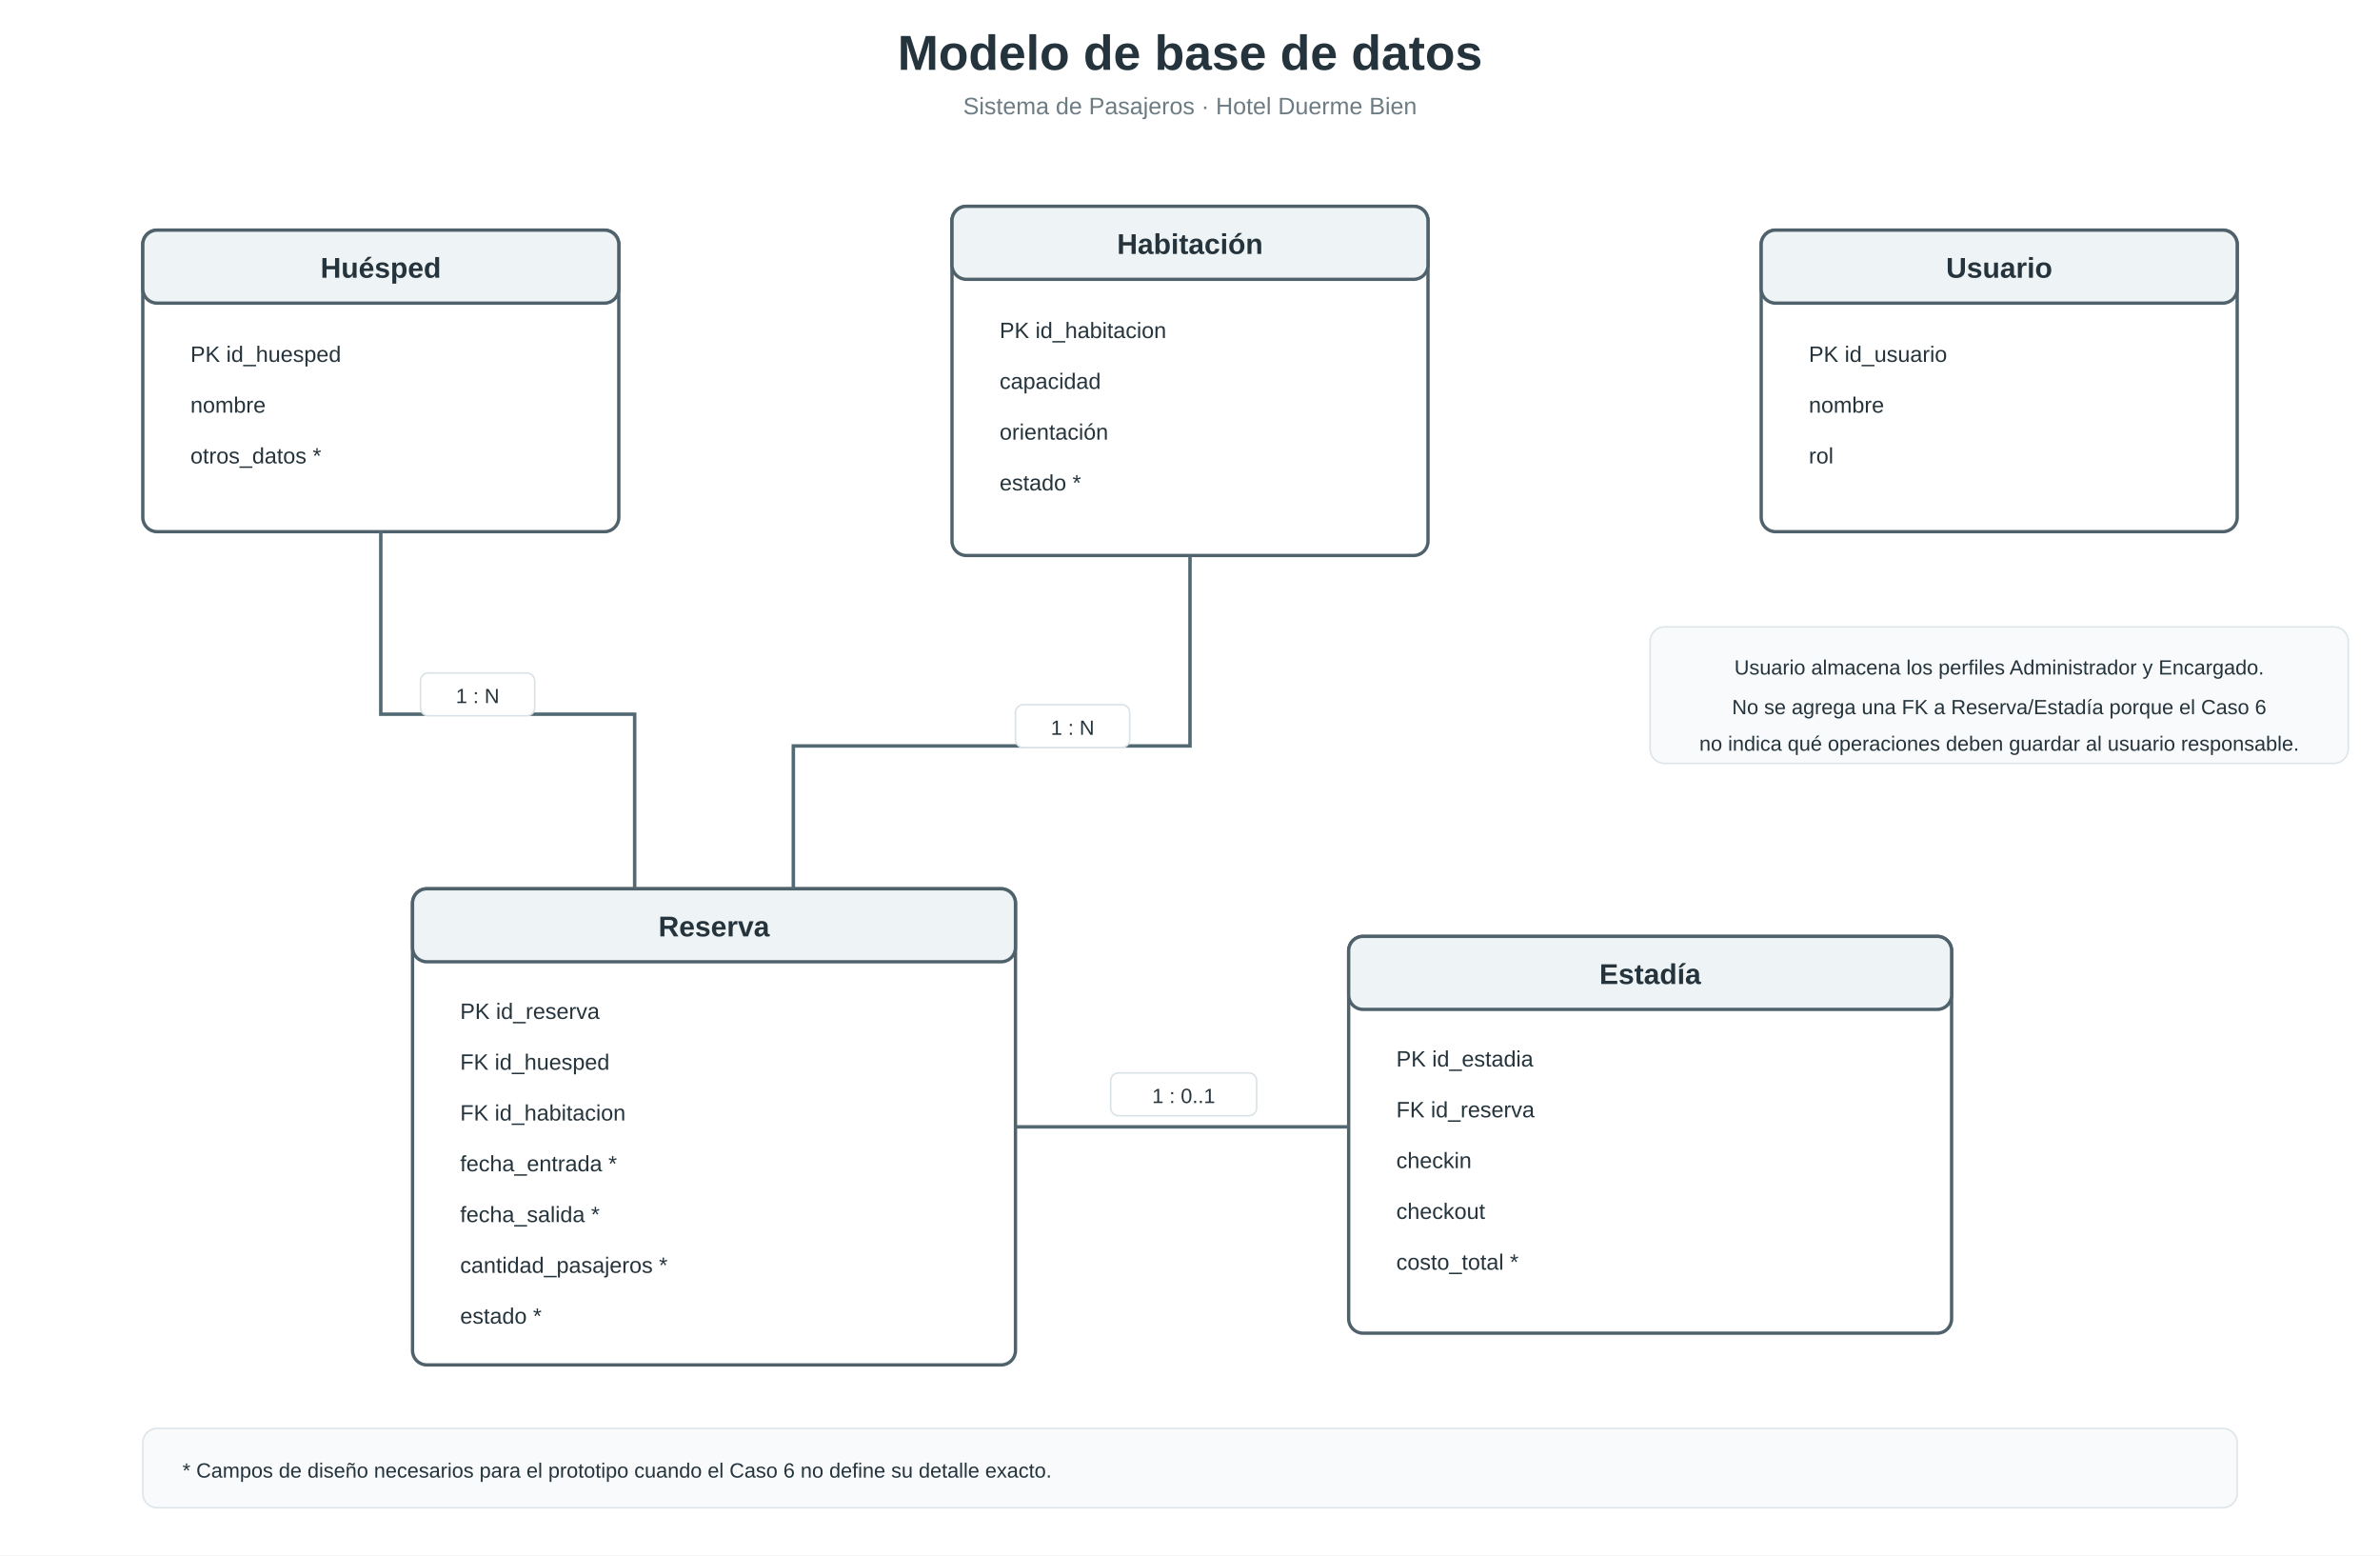
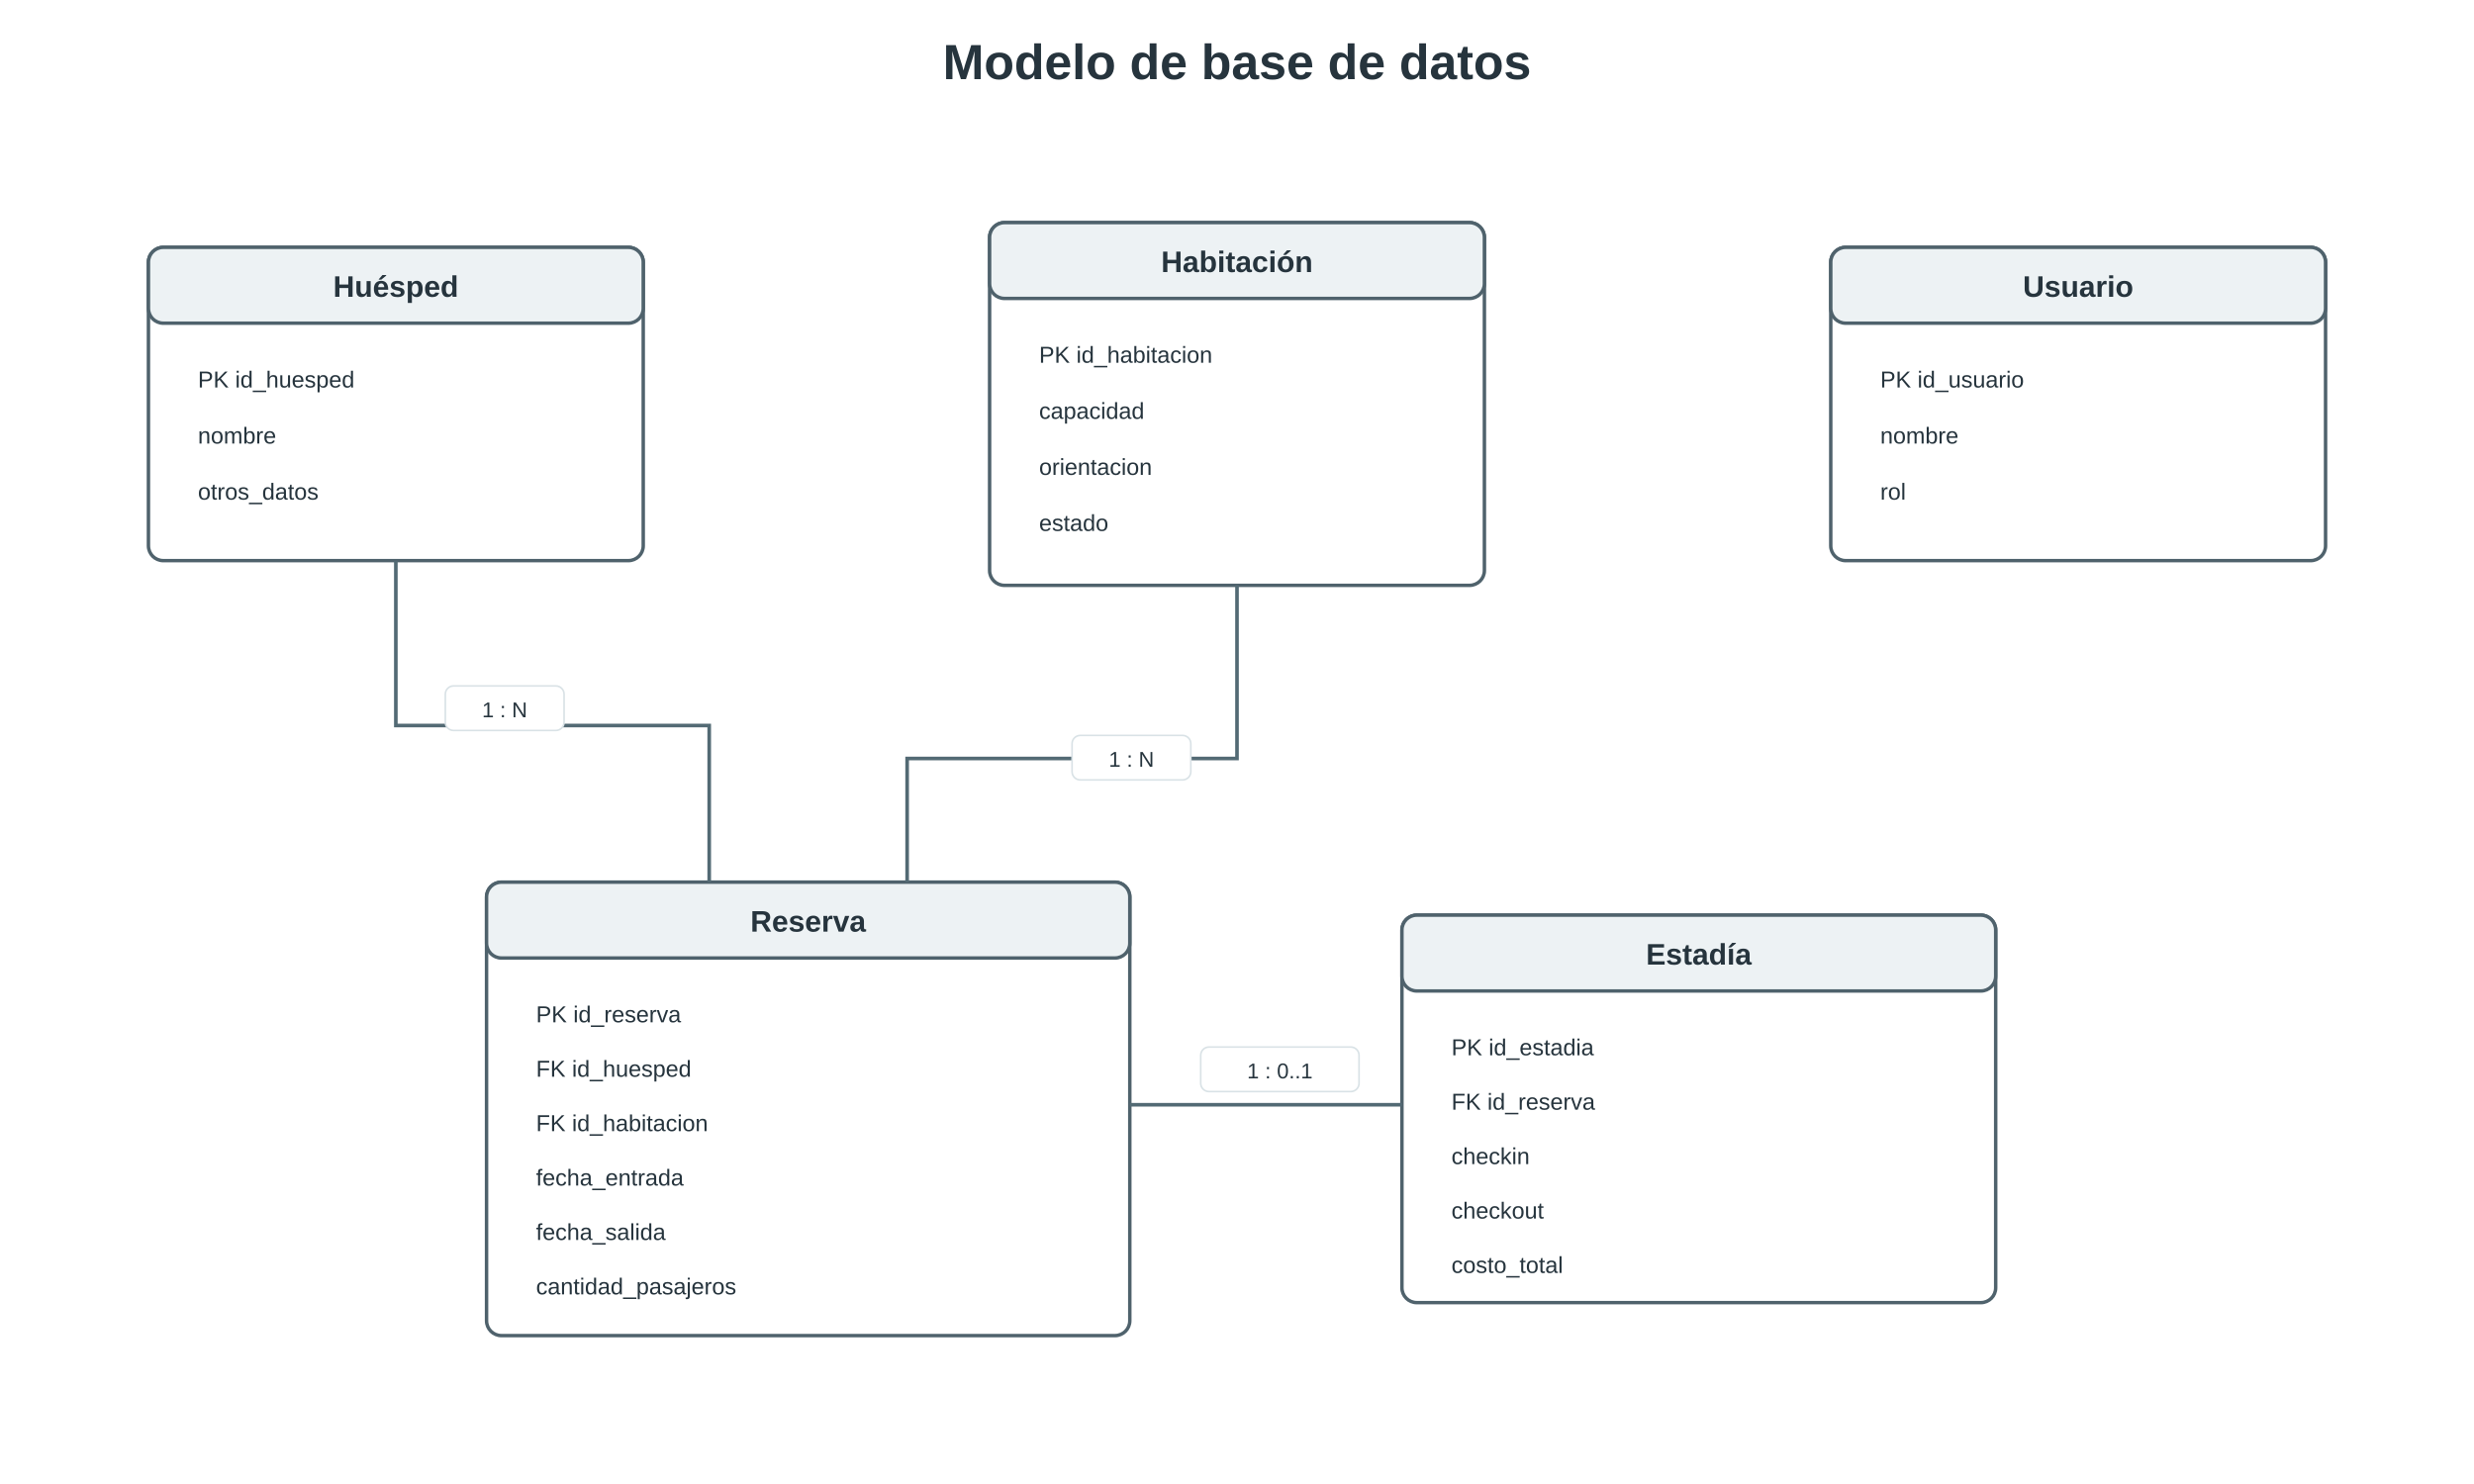
- <svg xmlns="http://www.w3.org/2000/svg" width="1500" height="980" viewBox="0 0 1500 980">
+ <svg xmlns="http://www.w3.org/2000/svg" width="1500" height="900" viewBox="0 0 1500 900">
  <defs>
    <style>
- .t{font-family:Arial,sans-serif;fill:#25343c}.title{font-size:31px;font-weight:700}.sub{font-size:15px;fill:#6d7b83}.h{font-size:18px;font-weight:700}.f{font-size:14px}.small{font-size:13px}
- .box{fill:#fff;stroke:#4f626c;stroke-width:2.1}.head{fill:#eef3f5;stroke:#4f626c;stroke-width:2.1}.rel{stroke:#536a74;stroke-width:2.2;fill:none}.badge{fill:#fff;stroke:#d9e2e6}.note{fill:#f8fafb;stroke:#dde5e9}
- </style>
+     .t{font-family:Arial,sans-serif;fill:#26343d}.title{font-size:30px;font-weight:700}.h{font-size:18px;font-weight:700}.f{font-size:14px}.small{font-size:13px}
+     .box{fill:#fff;stroke:#4f626c;stroke-width:2.1}.head{fill:#edf2f4;stroke:#4f626c;stroke-width:2.1}
+     .rel{stroke:#536a74;stroke-width:2.2;fill:none}.badge{fill:#fff;stroke:#d9e2e6;stroke-width:1}
+   </style>
  </defs>
-   <rect width="1500" height="980" fill="#fff" />
-   <text x="750" y="44" text-anchor="middle" class="t title">Modelo de base de datos</text>
-   <text x="750" y="72" text-anchor="middle" class="t sub">Sistema de Pasajeros · Hotel Duerme Bien</text>
-   <rect x="90" y="145" width="300" height="190" rx="9" class="box" />
-   <rect x="90" y="145" width="300" height="46" rx="9" class="head" />
-   <text x="240" y="175" text-anchor="middle" class="t h">Huésped</text>
-   <text x="120" y="228" class="t f">PK  id_huesped</text>
-   <text x="120" y="260" class="t f">nombre</text>
-   <text x="120" y="292" class="t f">otros_datos *</text>
-   <rect x="600" y="130" width="300" height="220" rx="9" class="box" />
-   <rect x="600" y="130" width="300" height="46" rx="9" class="head" />
-   <text x="750" y="160" text-anchor="middle" class="t h">Habitación</text>
-   <text x="630" y="213" class="t f">PK  id_habitacion</text>
-   <text x="630" y="245" class="t f">capacidad</text>
-   <text x="630" y="277" class="t f">orientación</text>
-   <text x="630" y="309" class="t f">estado *</text>
-   <rect x="1110" y="145" width="300" height="190" rx="9" class="box" />
-   <rect x="1110" y="145" width="300" height="46" rx="9" class="head" />
-   <text x="1260" y="175" text-anchor="middle" class="t h">Usuario</text>
-   <text x="1140" y="228" class="t f">PK  id_usuario</text>
-   <text x="1140" y="260" class="t f">nombre</text>
-   <text x="1140" y="292" class="t f">rol</text>
-   <rect x="260" y="560" width="380" height="300" rx="9" class="box" />
-   <rect x="260" y="560" width="380" height="46" rx="9" class="head" />
-   <text x="450" y="590" text-anchor="middle" class="t h">Reserva</text>
-   <text x="290" y="642" class="t f">PK  id_reserva</text>
-   <text x="290" y="674" class="t f">FK  id_huesped</text>
-   <text x="290" y="706" class="t f">FK  id_habitacion</text>
-   <text x="290" y="738" class="t f">fecha_entrada *</text>
-   <text x="290" y="770" class="t f">fecha_salida *</text>
-   <text x="290" y="802" class="t f">cantidad_pasajeros *</text>
-   <text x="290" y="834" class="t f">estado *</text>
-   <rect x="850" y="590" width="380" height="250" rx="9" class="box" />
-   <rect x="850" y="590" width="380" height="46" rx="9" class="head" />
-   <text x="1040" y="620" text-anchor="middle" class="t h">Estadía</text>
-   <text x="880" y="672" class="t f">PK  id_estadia</text>
-   <text x="880" y="704" class="t f">FK  id_reserva</text>
-   <text x="880" y="736" class="t f">checkin</text>
-   <text x="880" y="768" class="t f">checkout</text>
-   <text x="880" y="800" class="t f">costo_total *</text>
-   <path d="M240 335 V450 H400 V560" class="rel" />
-   <rect x="265" y="424" width="72" height="27" rx="5" class="badge" />
-   <text x="301" y="443" text-anchor="middle" class="t small">1 : N</text>
-   <path d="M750 350 V470 H500 V560" class="rel" />
-   <rect x="640" y="444" width="72" height="27" rx="5" class="badge" />
-   <text x="676" y="463" text-anchor="middle" class="t small">1 : N</text>
-   <path d="M640 710 H850" class="rel" />
-   <rect x="700" y="676" width="92" height="27" rx="5" class="badge" />
-   <text x="746" y="695" text-anchor="middle" class="t small">1 : 0..1</text>
-   <rect x="1040" y="395" width="440" height="86" rx="9" class="note" />
-   <text x="1260" y="425" text-anchor="middle" class="t small">Usuario almacena los perfiles Administrador y Encargado.</text>
-   <text x="1260" y="450" text-anchor="middle" class="t small">No se agrega una FK a Reserva/Estadía porque el Caso 6</text>
-   <text x="1260" y="473" text-anchor="middle" class="t small">no indica qué operaciones deben guardar al usuario responsable.</text>
-   <rect x="90" y="900" width="1320" height="50" rx="9" class="note" />
-   <text x="115" y="931" class="t small">* Campos de diseño necesarios para el prototipo cuando el Caso 6 no define su detalle exacto.</text>
+   <rect width="1500" height="900" fill="#fff" />
+   <text x="750" y="48" text-anchor="middle" class="t title">Modelo de base de datos</text>
+   <rect x="90" y="150" width="300" height="190" rx="9" class="box" />
+   <rect x="90" y="150" width="300" height="46" rx="9" class="head" />
+   <text x="240" y="180" text-anchor="middle" class="t h">Huésped</text>
+   <text x="120" y="235" class="t f">PK  id_huesped</text>
+   <text x="120" y="269" class="t f">nombre</text>
+   <text x="120" y="303" class="t f">otros_datos</text>
+   <rect x="600" y="135" width="300" height="220" rx="9" class="box" />
+   <rect x="600" y="135" width="300" height="46" rx="9" class="head" />
+   <text x="750" y="165" text-anchor="middle" class="t h">Habitación</text>
+   <text x="630" y="220" class="t f">PK  id_habitacion</text>
+   <text x="630" y="254" class="t f">capacidad</text>
+   <text x="630" y="288" class="t f">orientacion</text>
+   <text x="630" y="322" class="t f">estado</text>
+   <rect x="1110" y="150" width="300" height="190" rx="9" class="box" />
+   <rect x="1110" y="150" width="300" height="46" rx="9" class="head" />
+   <text x="1260" y="180" text-anchor="middle" class="t h">Usuario</text>
+   <text x="1140" y="235" class="t f">PK  id_usuario</text>
+   <text x="1140" y="269" class="t f">nombre</text>
+   <text x="1140" y="303" class="t f">rol</text>
+   <rect x="295" y="535" width="390" height="275" rx="9" class="box" />
+   <rect x="295" y="535" width="390" height="46" rx="9" class="head" />
+   <text x="490" y="565" text-anchor="middle" class="t h">Reserva</text>
+   <text x="325" y="620" class="t f">PK  id_reserva</text>
+   <text x="325" y="653" class="t f">FK  id_huesped</text>
+   <text x="325" y="686" class="t f">FK  id_habitacion</text>
+   <text x="325" y="719" class="t f">fecha_entrada</text>
+   <text x="325" y="752" class="t f">fecha_salida</text>
+   <text x="325" y="785" class="t f">cantidad_pasajeros</text>
+   <rect x="850" y="555" width="360" height="235" rx="9" class="box" />
+   <rect x="850" y="555" width="360" height="46" rx="9" class="head" />
+   <text x="1030" y="585" text-anchor="middle" class="t h">Estadía</text>
+   <text x="880" y="640" class="t f">PK  id_estadia</text>
+   <text x="880" y="673" class="t f">FK  id_reserva</text>
+   <text x="880" y="706" class="t f">checkin</text>
+   <text x="880" y="739" class="t f">checkout</text>
+   <text x="880" y="772" class="t f">costo_total</text>
+   <path d="M240 340 V440 H430 V535" class="rel" />
+   <rect x="270" y="416" width="72" height="27" rx="5" class="badge" />
+   <text x="306" y="435" text-anchor="middle" class="t small">1 : N</text>
+   <path d="M750 355 V460 H550 V535" class="rel" />
+   <rect x="650" y="446" width="72" height="27" rx="5" class="badge" />
+   <text x="686" y="465" text-anchor="middle" class="t small">1 : N</text>
+   <path d="M685 670 H850" class="rel" />
+   <rect x="728" y="635" width="96" height="27" rx="5" class="badge" />
+   <text x="776" y="654" text-anchor="middle" class="t small">1 : 0..1</text>
</svg>
